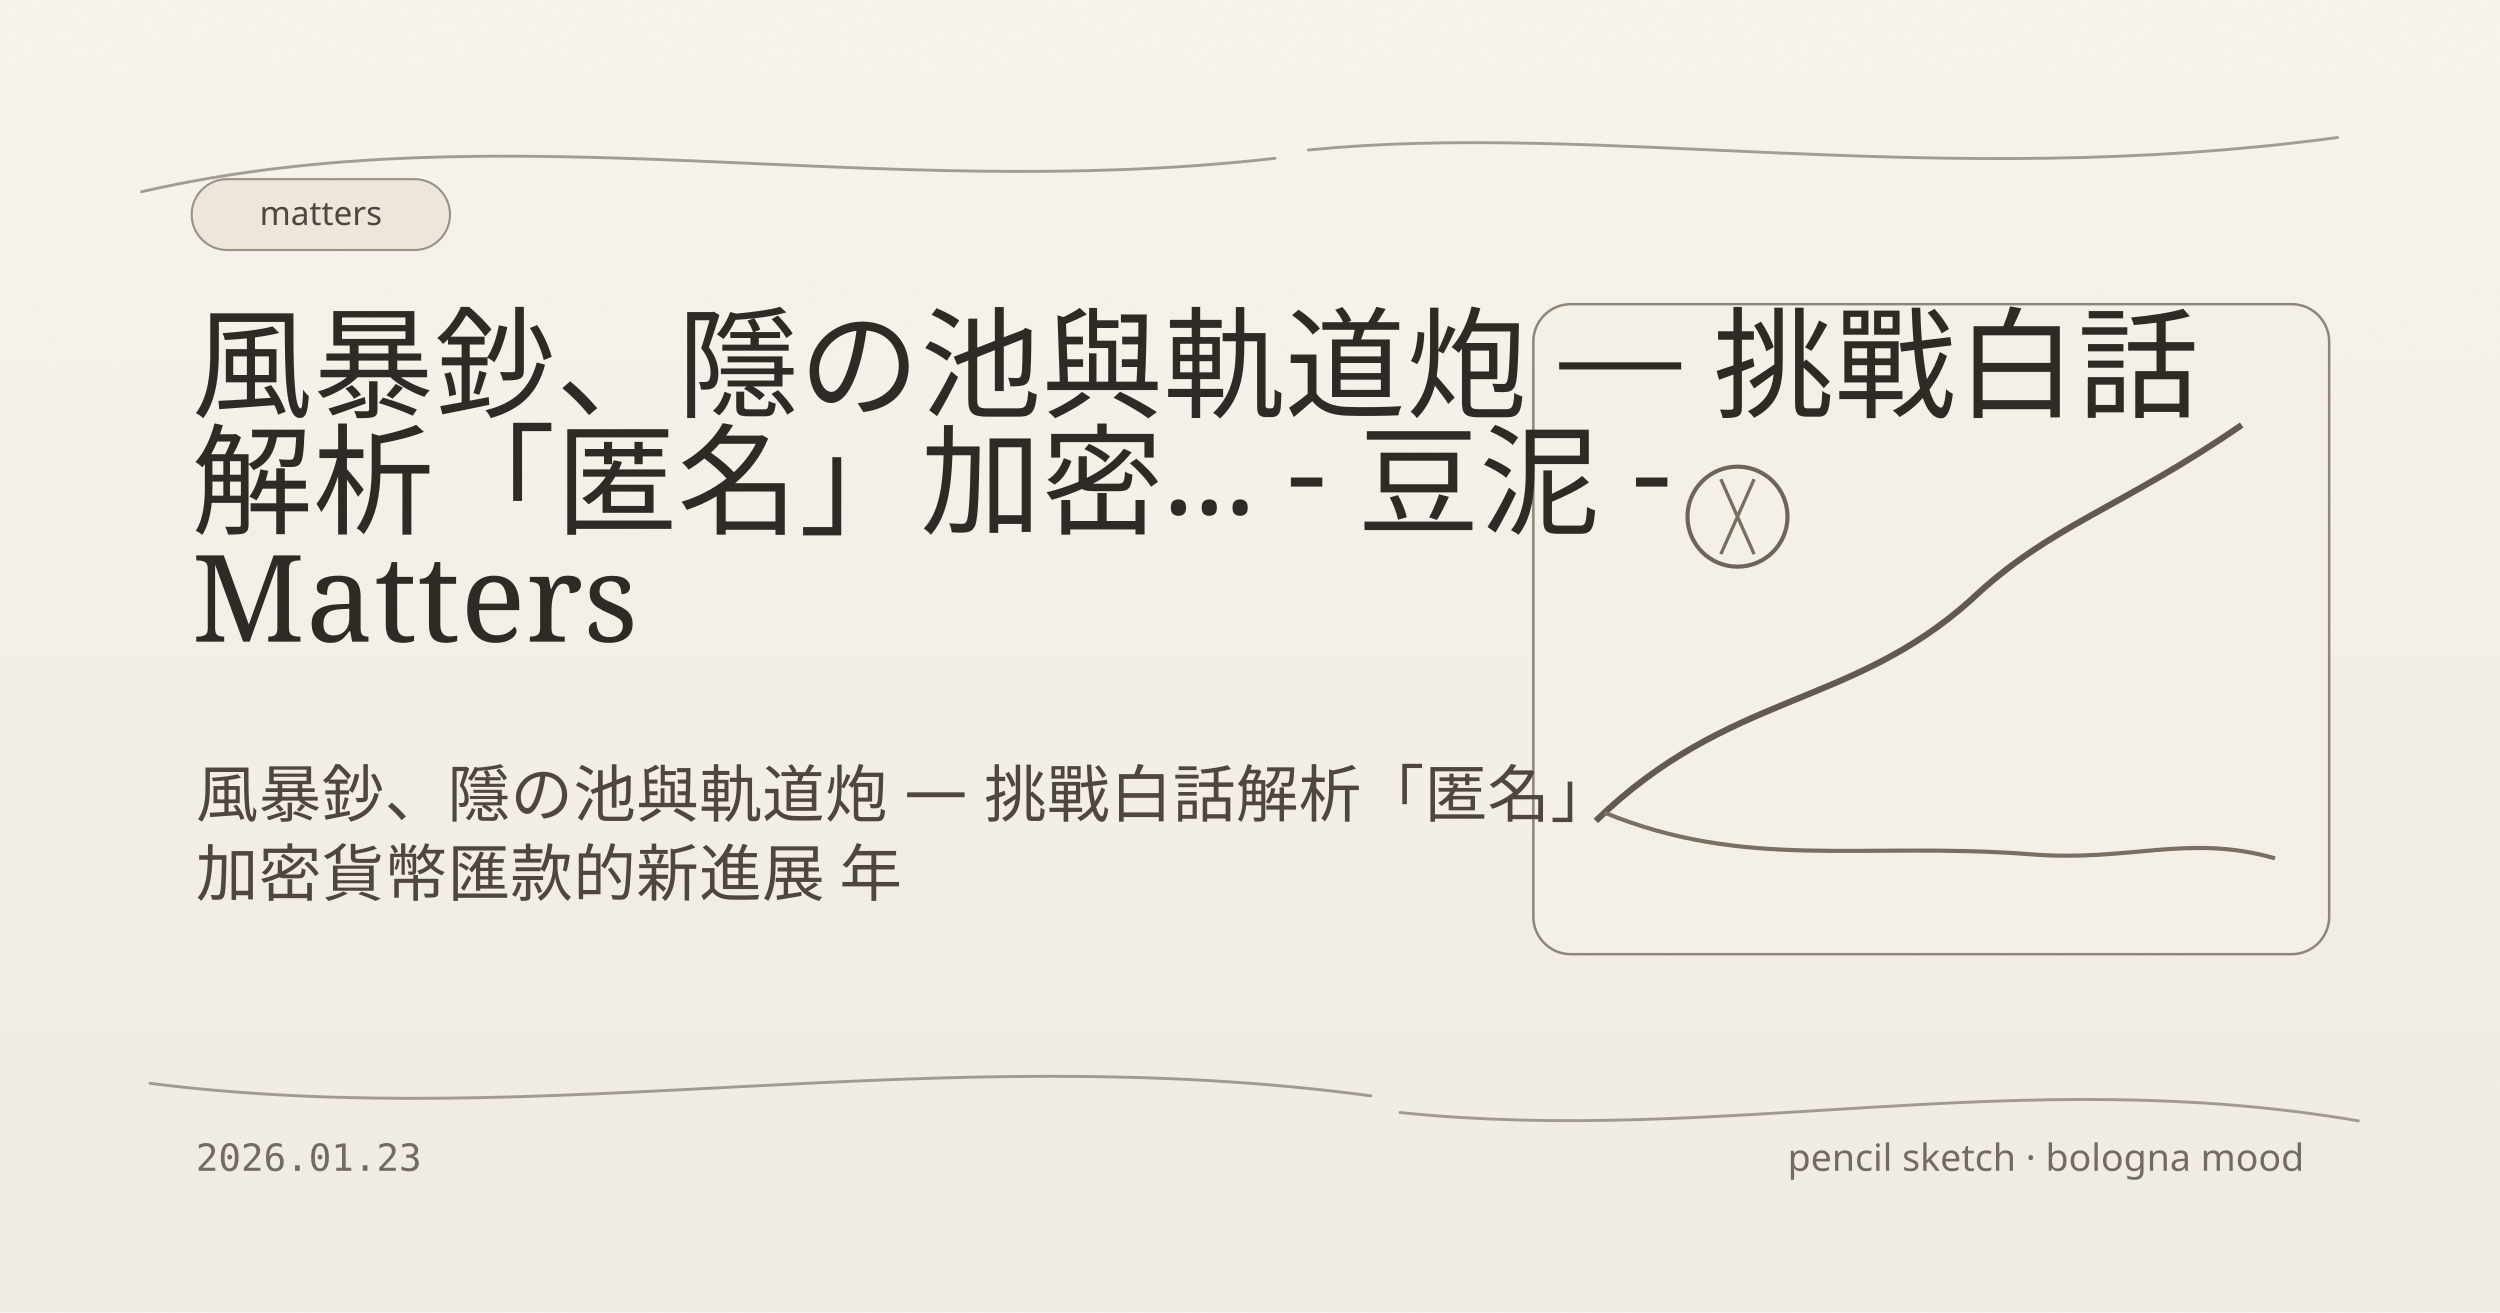
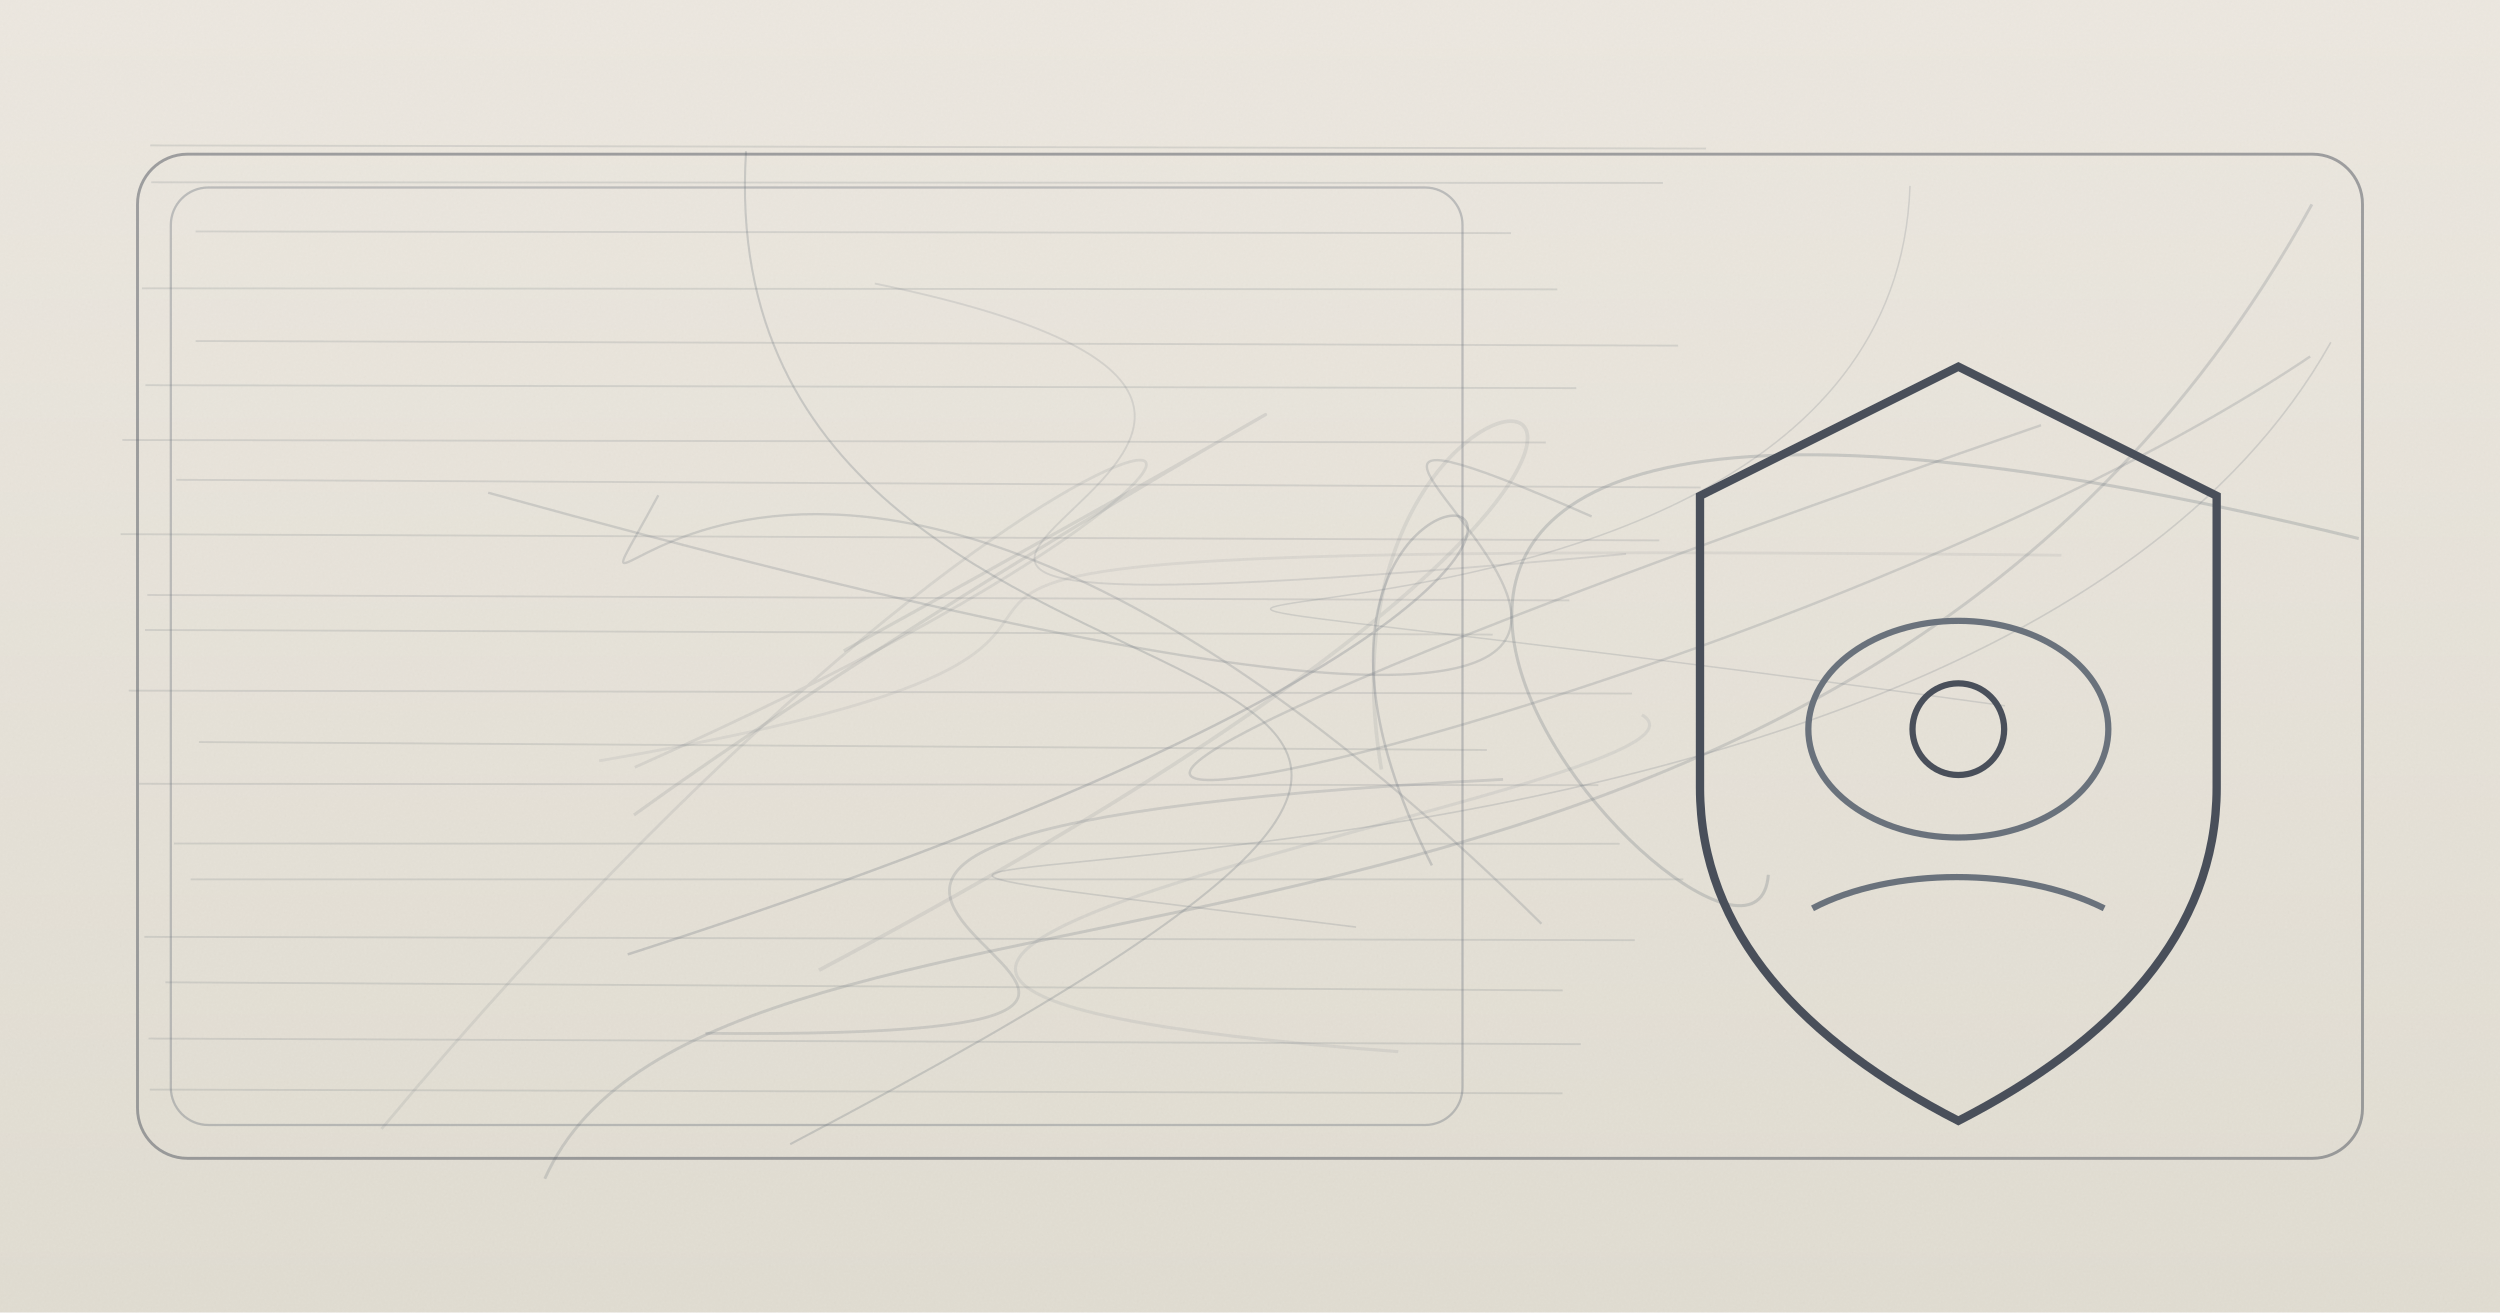
- <svg xmlns="http://www.w3.org/2000/svg" width="1200" height="630" viewBox="0 0 1200 630" role="img" aria-label="風暴鈔、隱の池與軌道炮 — 挑戰白話解析「匿名」加密... - 豆泥 - Matters">
+ <svg xmlns="http://www.w3.org/2000/svg" width="1200" height="630" viewBox="0 0 1200 630" role="img" aria-label="cover image">
  <defs>
    <filter id="grain" x="-10%" y="-10%" width="120%" height="120%">
-       <feTurbulence type="fractalNoise" baseFrequency="0.9" numOctaves="2" stitchTiles="stitch" />
+       <feTurbulence type="fractalNoise" baseFrequency="0.86" numOctaves="2" stitchTiles="stitch" />
      <feColorMatrix type="saturate" values="0" />
      <feComponentTransfer>
-         <feFuncA type="table" tableValues="0 0.04" />
+         <feFuncA type="table" tableValues="0 0.045" />
      </feComponentTransfer>
    </filter>
    <linearGradient id="paper" x1="0" y1="0" x2="0" y2="1">
-       <stop offset="0%" stop-color="#f8f5ee" />
-       <stop offset="100%" stop-color="#f1ece3" />
+       <stop offset="0%" stop-color="hsl(37 24% 90%)" />
+       <stop offset="100%" stop-color="hsl(41 20% 85%)" />
    </linearGradient>
  </defs>
  <rect width="1200" height="630" fill="url(#paper)" />
  <rect width="1200" height="630" filter="url(#grain)" />
-   <g stroke="#71685f" stroke-width="1.4" fill="none" stroke-linecap="round" opacity="0.62">
-     <path d="M68 92 C244 52, 418 98, 612 76" />
-     <path d="M628 72 C768 58, 930 92, 1122 66" />
-     <path d="M72 520 C262 544, 448 498, 658 526" />
-     <path d="M672 534 C826 550, 968 510, 1132 538" />
+   <g>
+     <line x1="72.1" y1="69.8" x2="818.9" y2="71.3" stroke="hsl(211 8% 45%)" stroke-width="0.9" opacity="0.18" />
+     <line x1="72.6" y1="87.5" x2="798.2" y2="87.8" stroke="hsl(211 8% 45%)" stroke-width="0.9" opacity="0.18" />
+     <line x1="93.9" y1="111.1" x2="725.3" y2="111.9" stroke="hsl(211 8% 45%)" stroke-width="0.9" opacity="0.18" />
+     <line x1="68.1" y1="138.4" x2="747.5" y2="138.9" stroke="hsl(211 8% 45%)" stroke-width="0.9" opacity="0.18" />
+     <line x1="93.9" y1="163.7" x2="805.5" y2="165.9" stroke="hsl(211 8% 45%)" stroke-width="0.9" opacity="0.18" />
+     <line x1="69.8" y1="184.9" x2="756.6" y2="186.3" stroke="hsl(211 8% 45%)" stroke-width="0.9" opacity="0.18" />
+     <line x1="58.7" y1="211.2" x2="742.0" y2="212.4" stroke="hsl(211 8% 45%)" stroke-width="0.9" opacity="0.18" />
+     <line x1="84.6" y1="230.3" x2="816.3" y2="234.0" stroke="hsl(211 8% 45%)" stroke-width="0.9" opacity="0.18" />
+     <line x1="57.9" y1="256.4" x2="796.5" y2="259.4" stroke="hsl(211 8% 45%)" stroke-width="0.9" opacity="0.18" />
+     <line x1="70.7" y1="285.6" x2="753.3" y2="288.2" stroke="hsl(211 8% 45%)" stroke-width="0.9" opacity="0.18" />
+     <line x1="69.6" y1="302.4" x2="716.5" y2="304.6" stroke="hsl(211 8% 45%)" stroke-width="0.9" opacity="0.18" />
+     <line x1="61.8" y1="331.5" x2="783.4" y2="332.9" stroke="hsl(211 8% 45%)" stroke-width="0.9" opacity="0.18" />
+     <line x1="95.5" y1="356.2" x2="713.7" y2="360.0" stroke="hsl(211 8% 45%)" stroke-width="0.9" opacity="0.18" />
+     <line x1="66.7" y1="376.2" x2="767.2" y2="376.9" stroke="hsl(211 8% 45%)" stroke-width="0.9" opacity="0.18" />
+     <line x1="83.5" y1="404.9" x2="777.4" y2="405.0" stroke="hsl(211 8% 45%)" stroke-width="0.9" opacity="0.18" />
+     <line x1="91.5" y1="422.1" x2="808.0" y2="422.1" stroke="hsl(211 8% 45%)" stroke-width="0.9" opacity="0.18" />
+     <line x1="69.3" y1="449.7" x2="784.7" y2="451.3" stroke="hsl(211 8% 45%)" stroke-width="0.9" opacity="0.18" />
+     <line x1="79.4" y1="471.5" x2="750.1" y2="475.4" stroke="hsl(211 8% 45%)" stroke-width="0.9" opacity="0.18" />
+     <line x1="71.3" y1="498.5" x2="758.8" y2="501.2" stroke="hsl(211 8% 45%)" stroke-width="0.9" opacity="0.18" />
+     <line x1="71.9" y1="523.0" x2="750.0" y2="524.8" stroke="hsl(211 8% 45%)" stroke-width="0.9" opacity="0.18" />
  </g>
-   <g opacity="0.2" stroke="#7d7268" stroke-width="1">
-     <line x1="760" y1="172" x2="1098" y2="172" />
-     <line x1="760" y1="196" x2="1098" y2="196" />
-     <line x1="760" y1="220" x2="1098" y2="220" />
-     <line x1="760" y1="244" x2="1098" y2="244" />
-     <line x1="760" y1="268" x2="1098" y2="268" />
-     <line x1="760" y1="292" x2="1098" y2="292" />
+   <g>
+     <path d="M 234.3 236.5 C 1116.0 480.2, 481.8 124.0, 764.0 247.9" fill="none" stroke="hsl(211 8% 45%)" stroke-width="1.15" opacity="0.23" />
+     <path d="M 338.6 496.0 C 735.1 499.6, 154.7 403.0, 721.5 374.1" fill="none" stroke="hsl(211 8% 45%)" stroke-width="1.36" opacity="0.21" />
+     <path d="M 663.1 369.4 C 619.6 114.6, 980.1 154.3, 393.1 465.7" fill="none" stroke="hsl(211 8% 45%)" stroke-width="1.78" opacity="0.13" />
+     <path d="M 358.1 72.6 C 337.0 404.5, 942.9 253.2, 379.3 549.2" fill="none" stroke="hsl(211 8% 45%)" stroke-width="1.01" opacity="0.26" />
+     <path d="M 916.8 89.2 C 906.9 383.5, 202.0 234.0, 962.4 338.8" fill="none" stroke="hsl(211 8% 45%)" stroke-width="0.73" opacity="0.20" />
+     <path d="M 671.2 504.8 C 175.1 468.0, 847.1 378.7, 788.1 343.1" fill="none" stroke="hsl(211 8% 45%)" stroke-width="1.52" opacity="0.12" />
+     <path d="M 650.9 445.0 C 125.2 380.6, 936.5 489.1, 1118.8 164.3" fill="none" stroke="hsl(211 8% 45%)" stroke-width="0.78" opacity="0.21" />
+     <path d="M 979.7 204.1 C 128.5 498.0, 826.9 361.1, 1108.9 171.1" fill="none" stroke="hsl(211 8% 45%)" stroke-width="1.20" opacity="0.22" />
+     <path d="M 304.7 368.3 C 732.6 178.1, 542.4 112.2, 183.1 541.9" fill="none" stroke="hsl(211 8% 45%)" stroke-width="1.35" opacity="0.14" />
+     <path d="M 405.0 312.4 C 819.9 83.0, 500.9 249.1, 304.3 391.2" fill="none" stroke="hsl(211 8% 45%)" stroke-width="1.53" opacity="0.16" />
+     <path d="M 1109.7 98.1 C 875.6 523.4, 341.9 385.3, 261.5 565.8" fill="none" stroke="hsl(211 8% 45%)" stroke-width="1.42" opacity="0.23" />
+     <path d="M 739.9 443.4 C 369.2 77.7, 251.1 358.2, 316.0 237.7" fill="none" stroke="hsl(211 8% 45%)" stroke-width="1.12" opacity="0.23" />
+     <path d="M 1132.2 258.5 C 438.3 88.6, 841.3 518.3, 848.8 419.9" fill="none" stroke="hsl(211 8% 45%)" stroke-width="1.49" opacity="0.26" />
+     <path d="M 989.5 266.5 C 182.7 258.3, 705.7 294.1, 287.6 365.2" fill="none" stroke="hsl(211 8% 45%)" stroke-width="1.36" opacity="0.11" />
+     <path d="M 419.9 136.1 C 782.5 210.8, 176.5 320.7, 780.5 265.9" fill="none" stroke="hsl(211 8% 45%)" stroke-width="0.92" opacity="0.17" />
+     <path d="M 687.3 415.4 C 549.7 143.3, 997.9 234.4, 301.3 458.1" fill="none" stroke="hsl(211 8% 45%)" stroke-width="1.21" opacity="0.27" />
  </g>
-   <g transform="translate(736,146)">
-     <rect x="0" y="0" width="382" height="312" rx="18" fill="#f5f0e7" stroke="#8f8579" stroke-width="1.2" />
-     <path d="M30 248 C94 186, 152 194, 210 142 C248 106, 282 98, 340 58" stroke="#625a52" stroke-width="3" fill="none" />
-     <path d="M34 244 C102 272, 158 258, 238 264 C286 268, 314 254, 356 266" stroke="#7a6f63" stroke-width="2" fill="none" />
-     <circle cx="98" cy="102" r="24" stroke="#6e6459" stroke-width="2" fill="none" />
-     <path d="M90 84 L106 120 M106 84 L90 120" stroke="#786d61" stroke-width="1.6" />
+   <g>
+     <rect x="66" y="74" width="1068" height="482" rx="24" fill="none" stroke="hsl(221 10% 32%)" stroke-width="1.4" opacity="0.48" />
+     <rect x="82" y="90" width="620" height="450" rx="18" fill="none" stroke="hsl(211 8% 45%)" stroke-width="1.1" opacity="0.36" />
  </g>
-   <g transform="translate(92,86)">
-     <rect x="0" y="0" width="124" height="34" rx="17" fill="#ece6dc" stroke="#9a9084" stroke-width="1" />
-     <text x="62" y="22" text-anchor="middle" font-size="16" font-family="'Noto Sans TC', 'PingFang TC', sans-serif" fill="#4f463e">matters</text>
+   <g transform="translate(760 150)">
+     <path d="M180 26 L304 88 L304 228 C304 298 254 350 180 388 C106 350 56 298 56 228 L56 88 Z" fill="none" stroke="hsl(221 10% 32%)" stroke-width="4" />
+     <ellipse cx="180" cy="200" rx="72" ry="52" fill="none" stroke="hsl(211 8% 45%)" stroke-width="3" />
+     <circle cx="180" cy="200" r="22" fill="none" stroke="hsl(221 10% 32%)" stroke-width="3" />
+     <path d="M110 286 C148 266 210 266 250 286" fill="none" stroke="hsl(211 8% 45%)" stroke-width="3" />
  </g>
-   <text x="92" y="196" font-size="58" font-family="'Noto Serif TC', 'PingFang TC', serif" fill="#2f2a25" letter-spacing="0.3">
-     <tspan x="92" dy="0">風暴鈔、隱の池與軌道炮 — 挑戰白話</tspan>
-     <tspan x="92" dy="56">解析「匿名」加密... - 豆泥 -</tspan>
-     <tspan x="92" dy="56">Matters</tspan>
-   </text>
-   <text x="94" y="392" font-size="30" font-family="'Noto Sans TC', 'PingFang TC', sans-serif" fill="#4f463e" letter-spacing="0.2">
-     <tspan x="94" dy="0">風暴鈔、隱の池與軌道炮 — 挑戰白話解析「匿名」</tspan>
-     <tspan x="94" dy="38">加密貨幣匯款的新進展 年</tspan>
-   </text>
-   <text x="94" y="562" font-size="18" font-family="'JetBrains Mono', monospace" fill="#655d54" opacity="0.9">2026.01.23</text>
-   <text x="1106" y="562" text-anchor="end" font-size="18" font-family="'Noto Sans TC', sans-serif" fill="#655d54" opacity="0.9">pencil sketch · bologna mood</text>
</svg>
